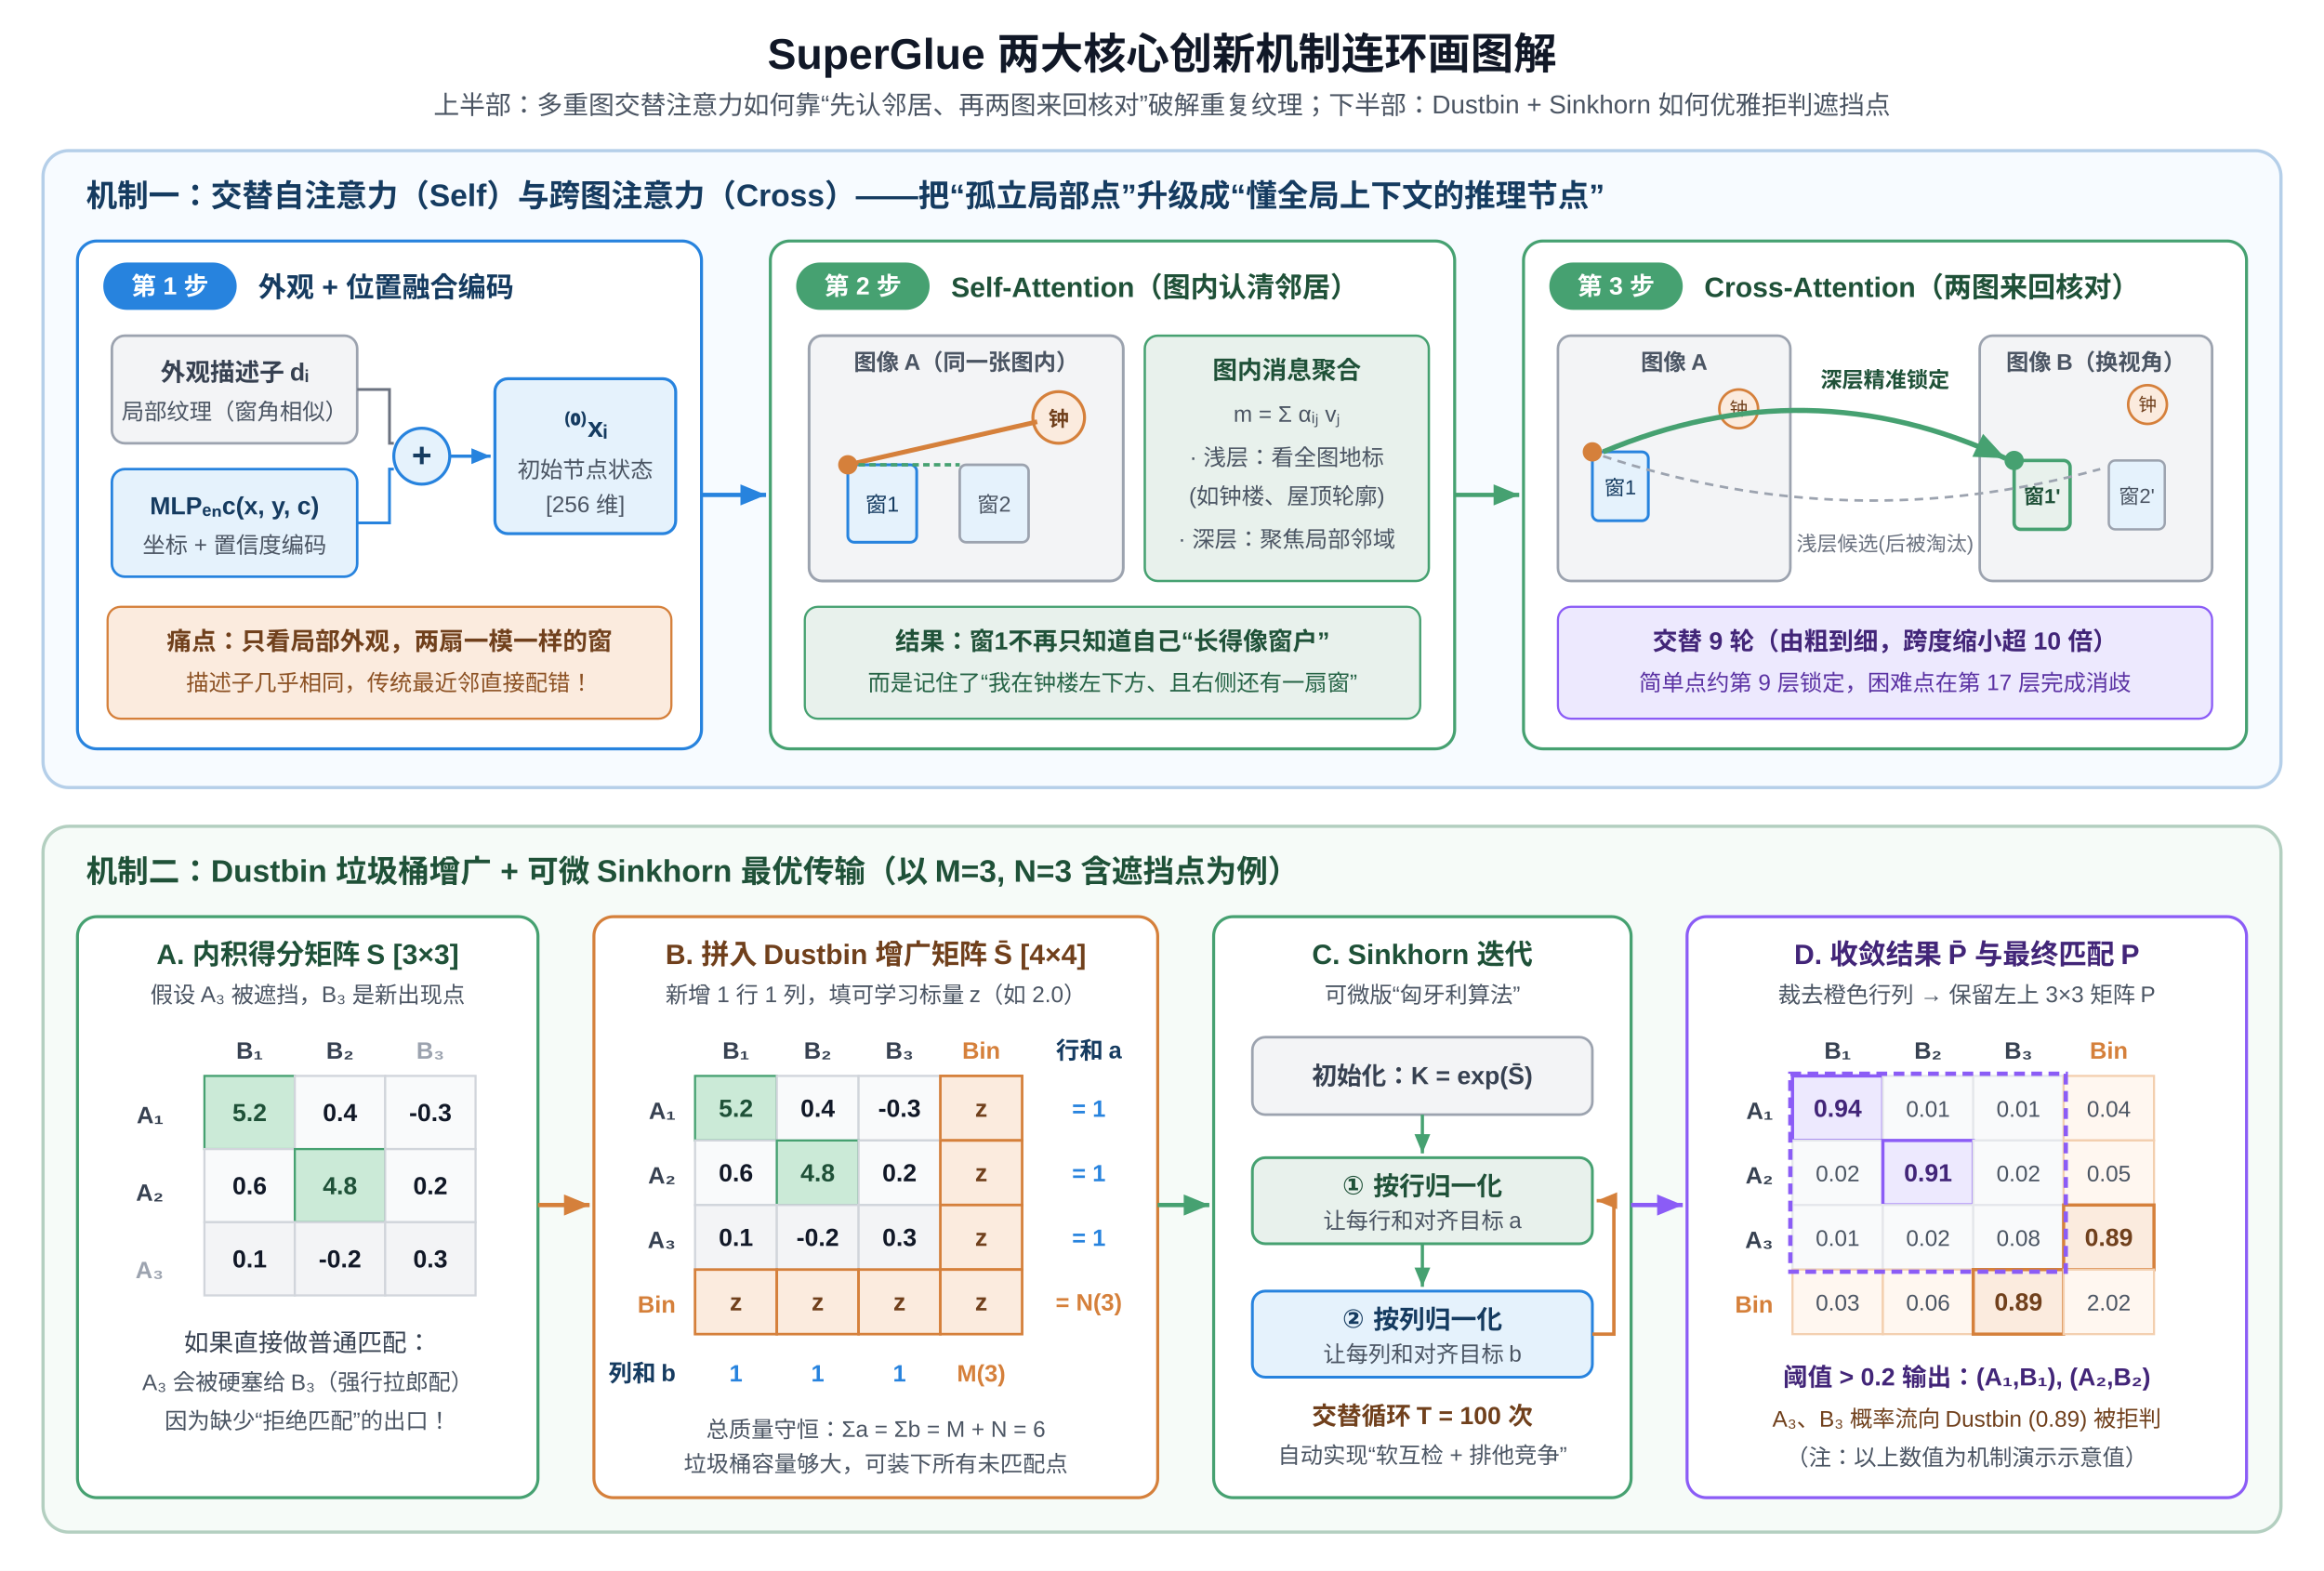
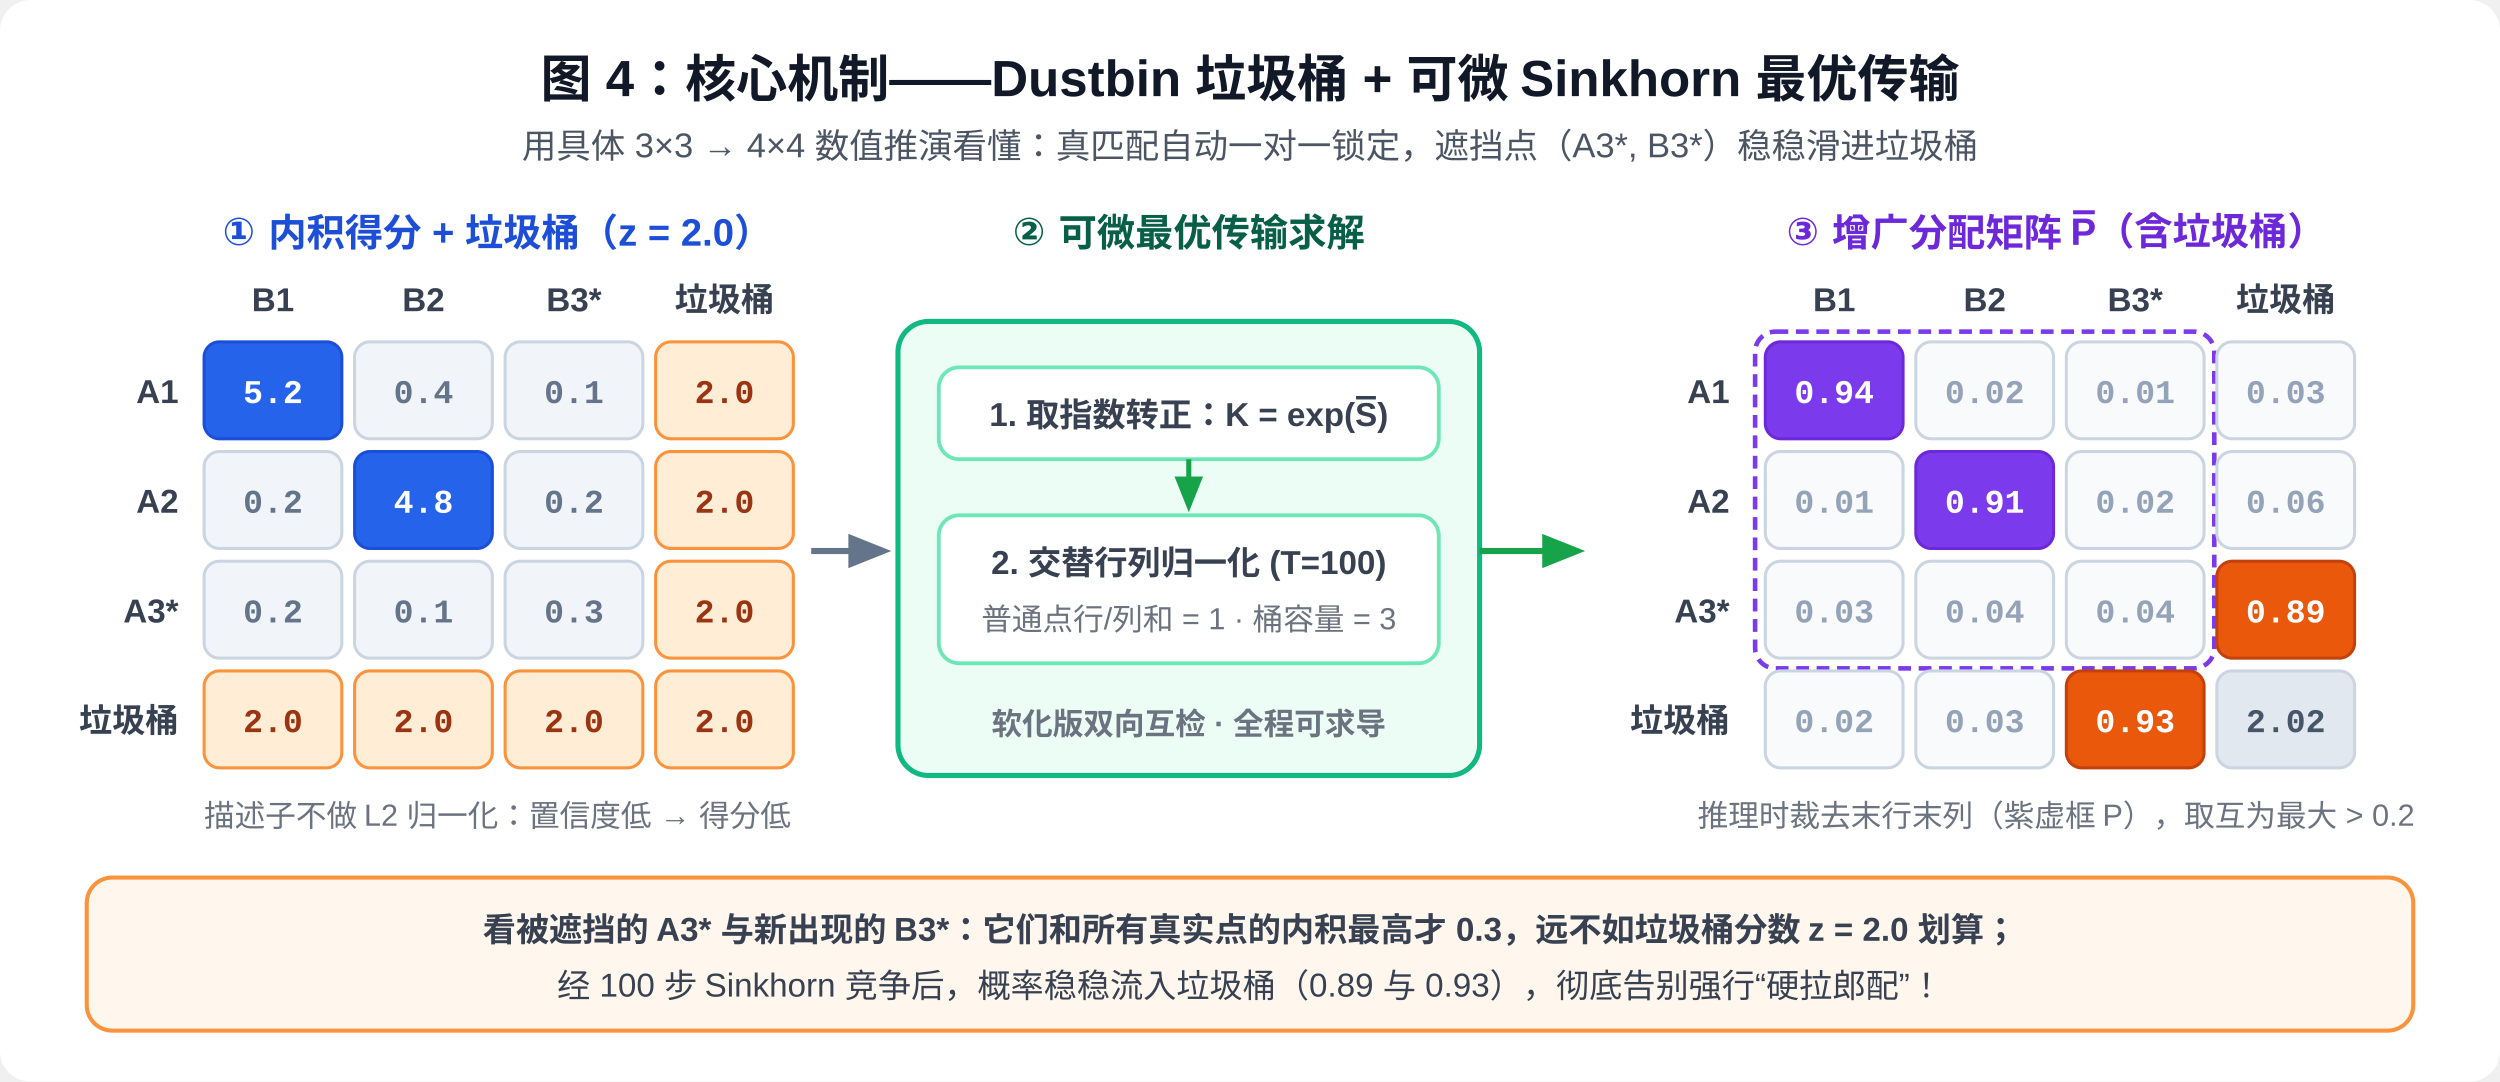
- <svg xmlns="http://www.w3.org/2000/svg" viewBox="0 0 1080 730" width="1080" height="730">
+ <svg xmlns="http://www.w3.org/2000/svg" viewBox="0 0 980 424" width="980" height="424">
  <defs>
-     <marker id="arr-dark" viewBox="0 0 10 10" refX="8.5" refY="5" markerWidth="7" markerHeight="7" orient="auto-start-reverse">
-       <path d="M 0 1.5 L 8.5 5 L 0 8.5 z" fill="#4B5563" />
+     <style>
+       text { font-family: "Microsoft YaHei", "PingFang SC", "Noto Sans SC", Arial, sans-serif; }
+       .title { font-size: 20px; font-weight: 700; fill: #111827; }
+       .sub { font-size: 13.5px; fill: #4B5563; }
+       .h { font-size: 15px; font-weight: 700; }
+       .b { font-size: 13px; fill: #374151; }
+       .s { font-size: 12px; fill: #6B7280; }
+       .mono { font-family: Consolas, "Courier New", monospace; font-weight: 700; }
+       .bar { text-decoration: overline; }
+     </style>
+     <marker id="arr-gray" viewBox="0 0 10 10" refX="8" refY="5" markerWidth="7" markerHeight="7" orient="auto-start-reverse">
+       <path d="M 0 1 L 10 5 L 0 9 z" fill="#64748B" />
    </marker>
-     <marker id="arr-blue" viewBox="0 0 10 10" refX="8.5" refY="5" markerWidth="7" markerHeight="7" orient="auto-start-reverse">
-       <path d="M 0 1.5 L 8.5 5 L 0 8.5 z" fill="#2783DE" />
+     <marker id="arr-blue" viewBox="0 0 10 10" refX="8" refY="5" markerWidth="7" markerHeight="7" orient="auto-start-reverse">
+       <path d="M 0 1 L 10 5 L 0 9 z" fill="#2563EB" />
    </marker>
-     <marker id="arr-green" viewBox="0 0 10 10" refX="8.5" refY="5" markerWidth="7" markerHeight="7" orient="auto-start-reverse">
-       <path d="M 0 1.5 L 8.5 5 L 0 8.5 z" fill="#46A171" />
+     <marker id="arr-green" viewBox="0 0 10 10" refX="8" refY="5" markerWidth="7" markerHeight="7" orient="auto-start-reverse">
+       <path d="M 0 1 L 10 5 L 0 9 z" fill="#16A34A" />
    </marker>
-     <marker id="arr-orange" viewBox="0 0 10 10" refX="8.5" refY="5" markerWidth="7" markerHeight="7" orient="auto-start-reverse">
-       <path d="M 0 1.5 L 8.5 5 L 0 8.5 z" fill="#D5803B" />
+     <marker id="arr-orange" viewBox="0 0 10 10" refX="8" refY="5" markerWidth="7" markerHeight="7" orient="auto-start-reverse">
+       <path d="M 0 1 L 10 5 L 0 9 z" fill="#EA580C" />
    </marker>
-     <marker id="arr-purple" viewBox="0 0 10 10" refX="8.5" refY="5" markerWidth="7" markerHeight="7" orient="auto-start-reverse">
-       <path d="M 0 1.5 L 8.5 5 L 0 8.5 z" fill="#8B5CF6" />
+     <marker id="arr-purple" viewBox="0 0 10 10" refX="8" refY="5" markerWidth="7" markerHeight="7" orient="auto-start-reverse">
+       <path d="M 0 1 L 10 5 L 0 9 z" fill="#7C3AED" />
    </marker>
  </defs>
-   <style>
-     text { font-family: "Microsoft YaHei", "PingFang SC", Arial, sans-serif; }
-     .main-title { font-size: 20px; font-weight: 700; fill: #111827; }
-     .main-sub { font-size: 12px; fill: #4B5563; }
-     .panel-title-blue { font-size: 14.5px; font-weight: 700; fill: #153B60; }
-     .panel-title-green { font-size: 14.5px; font-weight: 700; fill: #1F5138; }
-     .step-badge { font-size: 11.5px; font-weight: 700; fill: #FFFFFF; }
-     .card-title-blue { font-size: 13px; font-weight: 700; fill: #153B60; }
-     .card-title-green { font-size: 13px; font-weight: 700; fill: #1F5138; }
-     .card-title-orange { font-size: 13px; font-weight: 700; fill: #70401C; }
-     .card-title-purple { font-size: 13px; font-weight: 700; fill: #422578; }
-     .body-text { font-size: 11.5px; fill: #374151; }
-     .small-text { font-size: 10.5px; fill: #4B5563; }
-     .cell-val { font-size: 11.5px; font-weight: 700; fill: #111827; }
-     .cell-orange { font-size: 11.5px; font-weight: 700; fill: #70401C; }
-     .cell-green { font-size: 11.5px; font-weight: 700; fill: #1F5138; }
-     .cell-purple { font-size: 11.5px; font-weight: 700; fill: #422578; }
-     .axis-lbl { font-size: 11px; font-weight: 700; fill: #374151; }
-   </style>
-   <rect x="0" y="0" width="1080" height="730" fill="#FFFFFF" />
-   <text x="540" y="32" text-anchor="middle" class="main-title">SuperGlue 两大核心创新机制连环画图解</text>
-   <text x="540" y="53" text-anchor="middle" class="main-sub">上半部：多重图交替注意力如何靠“先认邻居、再两图来回核对”破解重复纹理；下半部：Dustbin + Sinkhorn 如何优雅拒判遮挡点</text>
-   <rect x="20" y="70" width="1040" height="296" rx="12" fill="#F7FBFF" stroke="#B5CFE9" stroke-width="1.5" />
-   <text x="40" y="96" class="panel-title-blue">机制一：交替自注意力（Self）与跨图注意力（Cross）——把“孤立局部点”升级成“懂全局上下文的推理节点”</text>
-   <rect x="36" y="112" width="290" height="236" rx="9" fill="#FFFFFF" stroke="#2783DE" stroke-width="1.4" />
-   <rect x="48" y="122" width="62" height="22" rx="11" fill="#2783DE" />
-   <text x="79" y="137" text-anchor="middle" class="step-badge">第 1 步</text>
-   <text x="120" y="138" class="card-title-blue">外观 + 位置融合编码</text>
-   <rect x="52" y="156" width="114" height="50" rx="6" fill="#F3F4F6" stroke="#9CA3AF" stroke-width="1.2" />
-   <text x="109" y="177" text-anchor="middle" class="body-text" style="font-weight:700;">外观描述子 dᵢ</text>
-   <text x="109" y="195" text-anchor="middle" class="small-text">局部纹理（窗角相似）</text>
-   <rect x="52" y="218" width="114" height="50" rx="6" fill="#E5F2FC" stroke="#2783DE" stroke-width="1.2" />
-   <text x="109" y="239" text-anchor="middle" class="body-text" style="font-weight:700;fill:#153B60;">MLPₑₙc(x, y, c)</text>
-   <text x="109" y="257" text-anchor="middle" class="small-text">坐标 + 置信度编码</text>
-   <circle cx="196" cy="212" r="13" fill="#E5F2FC" stroke="#2783DE" stroke-width="1.4" />
-   <text x="196" y="217" text-anchor="middle" class="card-title-blue" style="font-size:16px;">+</text>
-   <path d="M 166 181 L 181 181 L 181 206 L 183 206" fill="none" stroke="#6B7280" stroke-width="1.3" />
-   <path d="M 166 243 L 181 243 L 181 218 L 183 218" fill="none" stroke="#2783DE" stroke-width="1.3" />
-   <path d="M 209 212 L 228 212" fill="none" stroke="#2783DE" stroke-width="1.5" marker-end="url(#arr-blue)" />
-   <rect x="230" y="176" width="84" height="72" rx="6" fill="#E5F2FC" stroke="#2783DE" stroke-width="1.4" />
-   <text x="272" y="203" text-anchor="middle" class="card-title-blue">⁽⁰⁾xᵢ</text>
-   <text x="272" y="222" text-anchor="middle" class="small-text">初始节点状态</text>
-   <text x="272" y="238" text-anchor="middle" class="small-text">[256 维]</text>
-   <rect x="50" y="282" width="262" height="52" rx="6" fill="#FBEBDE" stroke="#D5803B" stroke-width="1" />
-   <text x="181" y="302" text-anchor="middle" class="body-text" style="fill:#70401C;font-weight:700;">痛点：只看局部外观，两扇一模一样的窗</text>
-   <text x="181" y="321" text-anchor="middle" class="small-text" style="fill:#8C5123;">描述子几乎相同，传统最近邻直接配错！</text>
-   <path d="M 326 230 L 356 230" fill="none" stroke="#2783DE" stroke-width="2" marker-end="url(#arr-blue)" />
-   <rect x="358" y="112" width="318" height="236" rx="9" fill="#FFFFFF" stroke="#46A171" stroke-width="1.4" />
-   <rect x="370" y="122" width="62" height="22" rx="11" fill="#46A171" />
-   <text x="401" y="137" text-anchor="middle" class="step-badge">第 2 步</text>
-   <text x="442" y="138" class="card-title-green">Self-Attention（图内认清邻居）</text>
-   <rect x="376" y="156" width="146" height="114" rx="6" fill="#F3F4F6" stroke="#9CA3AF" stroke-width="1.3" />
-   <text x="449" y="172" text-anchor="middle" class="small-text" style="font-weight:700;">图像 A（同一张图内）</text>
-   <circle cx="492" cy="194" r="12" fill="#FBEBDE" stroke="#D5803B" stroke-width="1.4" />
-   <text x="492" y="198" text-anchor="middle" style="font-size:9.5px;font-weight:700;fill:#70401C;">钟</text>
-   <rect x="394" y="216" width="32" height="36" rx="3" fill="#E5F2FC" stroke="#2783DE" stroke-width="1.3" />
-   <text x="410" y="238" text-anchor="middle" style="font-size:10px;fill:#153B60;">窗1</text>
-   <rect x="446" y="216" width="32" height="36" rx="3" fill="#E5F2FC" stroke="#9CA3AF" stroke-width="1.2" />
-   <text x="462" y="238" text-anchor="middle" style="font-size:10px;fill:#4B5563;">窗2</text>
-   <line x1="394" y1="216" x2="482" y2="196" stroke="#D5803B" stroke-width="2.2" />
-   <line x1="394" y1="216" x2="446" y2="216" stroke="#46A171" stroke-width="1.6" stroke-dasharray="3,2" />
-   <circle cx="394" cy="216" r="4.5" fill="#D5803B" />
-   <rect x="532" y="156" width="132" height="114" rx="6" fill="#E8F1EC" stroke="#46A171" stroke-width="1.1" />
-   <text x="598" y="176" text-anchor="middle" class="card-title-green" style="font-size:11.5px;">图内消息聚合</text>
-   <text x="598" y="196" text-anchor="middle" class="small-text">m = Σ αᵢⱼ vⱼ</text>
-   <text x="598" y="216" text-anchor="middle" class="small-text">· 浅层：看全图地标</text>
-   <text x="598" y="234" text-anchor="middle" class="small-text">  (如钟楼、屋顶轮廓)</text>
-   <text x="598" y="254" text-anchor="middle" class="small-text">· 深层：聚焦局部邻域</text>
-   <rect x="374" y="282" width="286" height="52" rx="6" fill="#E8F1EC" stroke="#46A171" stroke-width="1" />
-   <text x="517" y="302" text-anchor="middle" class="body-text" style="fill:#1F5138;font-weight:700;">结果：窗1不再只知道自己“长得像窗户”</text>
-   <text x="517" y="321" text-anchor="middle" class="small-text" style="fill:#256345;">而是记住了“我在钟楼左下方、且右侧还有一扇窗”</text>
-   <path d="M 676 230 L 706 230" fill="none" stroke="#46A171" stroke-width="2" marker-end="url(#arr-green)" />
-   <rect x="708" y="112" width="336" height="236" rx="9" fill="#FFFFFF" stroke="#46A171" stroke-width="1.4" />
-   <rect x="720" y="122" width="62" height="22" rx="11" fill="#46A171" />
-   <text x="751" y="137" text-anchor="middle" class="step-badge">第 3 步</text>
-   <text x="792" y="138" class="card-title-green">Cross-Attention（两图来回核对）</text>
-   <rect x="724" y="156" width="108" height="114" rx="6" fill="#F3F4F6" stroke="#9CA3AF" stroke-width="1.2" />
-   <text x="778" y="172" text-anchor="middle" class="small-text" style="font-weight:700;">图像 A</text>
-   <rect x="740" y="210" width="26" height="32" rx="3" fill="#E5F2FC" stroke="#2783DE" stroke-width="1.3" />
-   <text x="753" y="230" text-anchor="middle" style="font-size:9.5px;fill:#153B60;">窗1</text>
-   <circle cx="740" cy="210" r="4.5" fill="#D5803B" />
-   <circle cx="808" cy="190" r="9" fill="#FBEBDE" stroke="#D5803B" stroke-width="1.2" />
-   <text x="808" y="193" text-anchor="middle" style="font-size:8.5px;fill:#70401C;">钟</text>
-   <rect x="920" y="156" width="108" height="114" rx="6" fill="#F3F4F6" stroke="#9CA3AF" stroke-width="1.2" />
-   <text x="974" y="172" text-anchor="middle" class="small-text" style="font-weight:700;">图像 B（换视角）</text>
-   <rect x="936" y="214" width="26" height="32" rx="3" fill="#E8F1EC" stroke="#46A171" stroke-width="1.6" />
-   <text x="949" y="234" text-anchor="middle" style="font-size:9.5px;font-weight:700;fill:#1F5138;">窗1'</text>
-   <rect x="980" y="214" width="26" height="32" rx="3" fill="#E5F2FC" stroke="#9CA3AF" stroke-width="1.1" />
-   <text x="993" y="234" text-anchor="middle" style="font-size:9.5px;fill:#4B5563;">窗2'</text>
-   <circle cx="998" cy="188" r="9" fill="#FBEBDE" stroke="#D5803B" stroke-width="1.2" />
-   <text x="998" y="191" text-anchor="middle" style="font-size:8.5px;fill:#70401C;">钟</text>
-   <circle cx="936" cy="214" r="4.5" fill="#46A171" />
-   <path d="M 745 210 Q 840 170 932 213" fill="none" stroke="#46A171" stroke-width="2.4" marker-end="url(#arr-green)" />
-   <path d="M 745 212 Q 860 250 976 218" fill="none" stroke="#9CA3AF" stroke-width="1.2" stroke-dasharray="4,3" />
-   <text x="876" y="180" text-anchor="middle" style="font-size:10px;font-weight:700;fill:#1F5138;">深层精准锁定</text>
-   <text x="876" y="256" text-anchor="middle" style="font-size:9.5px;fill:#6B7280;">浅层候选(后被淘汰)</text>
-   <rect x="724" y="282" width="304" height="52" rx="6" fill="#EDE9FE" stroke="#8B5CF6" stroke-width="1" />
-   <text x="876" y="302" text-anchor="middle" class="body-text" style="fill:#422578;font-weight:700;">交替 9 轮（由粗到细，跨度缩小超 10 倍）</text>
-   <text x="876" y="321" text-anchor="middle" class="small-text" style="fill:#5B32A3;">简单点约第 9 层锁定，困难点在第 17 层完成消歧</text>
-   <rect x="20" y="384" width="1040" height="328" rx="12" fill="#F6FBF8" stroke="#B3CFC0" stroke-width="1.5" />
-   <text x="40" y="410" class="panel-title-green">机制二：Dustbin 垃圾桶增广 + 可微 Sinkhorn 最优传输（以 M=3, N=3 含遮挡点为例）</text>
-   <rect x="36" y="426" width="214" height="270" rx="9" fill="#FFFFFF" stroke="#46A171" stroke-width="1.4" />
-   <text x="143" y="448" text-anchor="middle" class="card-title-green">A. 内积得分矩阵 S [3×3]</text>
-   <text x="143" y="466" text-anchor="middle" class="small-text">假设 A₃ 被遮挡，B₃ 是新出现点</text>
-   <text x="116" y="492" text-anchor="middle" class="axis-lbl">B₁</text>
-   <text x="158" y="492" text-anchor="middle" class="axis-lbl">B₂</text>
-   <text x="200" y="492" text-anchor="middle" class="axis-lbl" style="fill:#9CA3AF;">B₃</text>
-   <text x="76" y="522" text-anchor="end" class="axis-lbl">A₁</text>
-   <text x="76" y="558" text-anchor="end" class="axis-lbl">A₂</text>
-   <text x="76" y="594" text-anchor="end" class="axis-lbl" style="fill:#9CA3AF;">A₃</text>
-   <rect x="95" y="500" width="42" height="34" fill="#CBEAD7" stroke="#46A171" stroke-width="1" />
-   <text x="116" y="521" text-anchor="middle" class="cell-green">5.2</text>
-   <rect x="137" y="500" width="42" height="34" fill="#F9FAFB" stroke="#D1D5DB" stroke-width="1" />
-   <text x="158" y="521" text-anchor="middle" class="cell-val">0.4</text>
-   <rect x="179" y="500" width="42" height="34" fill="#F9FAFB" stroke="#D1D5DB" stroke-width="1" />
-   <text x="200" y="521" text-anchor="middle" class="cell-val">-0.3</text>
-   <rect x="95" y="534" width="42" height="34" fill="#F9FAFB" stroke="#D1D5DB" stroke-width="1" />
-   <text x="116" y="555" text-anchor="middle" class="cell-val">0.6</text>
-   <rect x="137" y="534" width="42" height="34" fill="#CBEAD7" stroke="#46A171" stroke-width="1" />
-   <text x="158" y="555" text-anchor="middle" class="cell-green">4.8</text>
-   <rect x="179" y="534" width="42" height="34" fill="#F9FAFB" stroke="#D1D5DB" stroke-width="1" />
-   <text x="200" y="555" text-anchor="middle" class="cell-val">0.2</text>
-   <rect x="95" y="568" width="42" height="34" fill="#F3F4F6" stroke="#D1D5DB" stroke-width="1" />
-   <text x="116" y="589" text-anchor="middle" class="cell-val">0.1</text>
-   <rect x="137" y="568" width="42" height="34" fill="#F3F4F6" stroke="#D1D5DB" stroke-width="1" />
-   <text x="158" y="589" text-anchor="middle" class="cell-val">-0.2</text>
-   <rect x="179" y="568" width="42" height="34" fill="#F3F4F6" stroke="#D1D5DB" stroke-width="1" />
-   <text x="200" y="589" text-anchor="middle" class="cell-val">0.3</text>
-   <text x="143" y="628" text-anchor="middle" class="body-text">如果直接做普通匹配：</text>
-   <text x="143" y="646" text-anchor="middle" class="small-text">A₃ 会被硬塞给 B₃（强行拉郎配）</text>
-   <text x="143" y="664" text-anchor="middle" class="small-text">因为缺少“拒绝匹配”的出口！</text>
-   <path d="M 250 560 L 274 560" fill="none" stroke="#D5803B" stroke-width="2" marker-end="url(#arr-orange)" />
-   <rect x="276" y="426" width="262" height="270" rx="9" fill="#FFFFFF" stroke="#D5803B" stroke-width="1.4" />
-   <text x="407" y="448" text-anchor="middle" class="card-title-orange">B. 拼入 Dustbin 增广矩阵 S̄ [4×4]</text>
-   <text x="407" y="466" text-anchor="middle" class="small-text">新增 1 行 1 列，填可学习标量 z（如 2.0）</text>
-   <text x="342" y="492" text-anchor="middle" class="axis-lbl">B₁</text>
-   <text x="380" y="492" text-anchor="middle" class="axis-lbl">B₂</text>
-   <text x="418" y="492" text-anchor="middle" class="axis-lbl">B₃</text>
-   <text x="456" y="492" text-anchor="middle" class="axis-lbl" style="fill:#D5803B;">Bin</text>
-   <text x="506" y="492" text-anchor="middle" class="axis-lbl" style="fill:#153B60;">行和 a</text>
-   <text x="314" y="520" text-anchor="end" class="axis-lbl">A₁</text>
-   <text x="314" y="550" text-anchor="end" class="axis-lbl">A₂</text>
-   <text x="314" y="580" text-anchor="end" class="axis-lbl">A₃</text>
-   <text x="314" y="610" text-anchor="end" class="axis-lbl" style="fill:#D5803B;">Bin</text>
-   <rect x="323" y="500" width="38" height="30" fill="#CBEAD7" stroke="#46A171" stroke-width="1" />
-   <text x="342" y="519" text-anchor="middle" class="cell-green">5.2</text>
-   <rect x="361" y="500" width="38" height="30" fill="#F9FAFB" stroke="#D1D5DB" stroke-width="1" />
-   <text x="380" y="519" text-anchor="middle" class="cell-val">0.4</text>
-   <rect x="399" y="500" width="38" height="30" fill="#F9FAFB" stroke="#D1D5DB" stroke-width="1" />
-   <text x="418" y="519" text-anchor="middle" class="cell-val">-0.3</text>
-   <rect x="437" y="500" width="38" height="30" fill="#FBEBDE" stroke="#D5803B" stroke-width="1.2" />
-   <text x="456" y="519" text-anchor="middle" class="cell-orange">z</text>
-   <text x="506" y="519" text-anchor="middle" class="axis-lbl" style="fill:#2783DE;">= 1</text>
-   <rect x="323" y="530" width="38" height="30" fill="#F9FAFB" stroke="#D1D5DB" stroke-width="1" />
-   <text x="342" y="549" text-anchor="middle" class="cell-val">0.6</text>
-   <rect x="361" y="530" width="38" height="30" fill="#CBEAD7" stroke="#46A171" stroke-width="1" />
-   <text x="380" y="549" text-anchor="middle" class="cell-green">4.8</text>
-   <rect x="399" y="530" width="38" height="30" fill="#F9FAFB" stroke="#D1D5DB" stroke-width="1" />
-   <text x="418" y="549" text-anchor="middle" class="cell-val">0.2</text>
-   <rect x="437" y="530" width="38" height="30" fill="#FBEBDE" stroke="#D5803B" stroke-width="1.2" />
-   <text x="456" y="549" text-anchor="middle" class="cell-orange">z</text>
-   <text x="506" y="549" text-anchor="middle" class="axis-lbl" style="fill:#2783DE;">= 1</text>
-   <rect x="323" y="560" width="38" height="30" fill="#F3F4F6" stroke="#D1D5DB" stroke-width="1" />
-   <text x="342" y="579" text-anchor="middle" class="cell-val">0.1</text>
-   <rect x="361" y="560" width="38" height="30" fill="#F3F4F6" stroke="#D1D5DB" stroke-width="1" />
-   <text x="380" y="579" text-anchor="middle" class="cell-val">-0.2</text>
-   <rect x="399" y="560" width="38" height="30" fill="#F3F4F6" stroke="#D1D5DB" stroke-width="1" />
-   <text x="418" y="579" text-anchor="middle" class="cell-val">0.3</text>
-   <rect x="437" y="560" width="38" height="30" fill="#FBEBDE" stroke="#D5803B" stroke-width="1.2" />
-   <text x="456" y="579" text-anchor="middle" class="cell-orange">z</text>
-   <text x="506" y="579" text-anchor="middle" class="axis-lbl" style="fill:#2783DE;">= 1</text>
-   <rect x="323" y="590" width="38" height="30" fill="#FBEBDE" stroke="#D5803B" stroke-width="1.2" />
-   <text x="342" y="609" text-anchor="middle" class="cell-orange">z</text>
-   <rect x="361" y="590" width="38" height="30" fill="#FBEBDE" stroke="#D5803B" stroke-width="1.2" />
-   <text x="380" y="609" text-anchor="middle" class="cell-orange">z</text>
-   <rect x="399" y="590" width="38" height="30" fill="#FBEBDE" stroke="#D5803B" stroke-width="1.2" />
-   <text x="418" y="609" text-anchor="middle" class="cell-orange">z</text>
-   <rect x="437" y="590" width="38" height="30" fill="#FBEBDE" stroke="#D5803B" stroke-width="1.2" />
-   <text x="456" y="609" text-anchor="middle" class="cell-orange">z</text>
-   <text x="506" y="609" text-anchor="middle" class="axis-lbl" style="fill:#D5803B;">= N(3)</text>
-   <text x="314" y="642" text-anchor="end" class="axis-lbl" style="fill:#153B60;">列和 b</text>
-   <text x="342" y="642" text-anchor="middle" class="axis-lbl" style="fill:#2783DE;">1</text>
-   <text x="380" y="642" text-anchor="middle" class="axis-lbl" style="fill:#2783DE;">1</text>
-   <text x="418" y="642" text-anchor="middle" class="axis-lbl" style="fill:#2783DE;">1</text>
-   <text x="456" y="642" text-anchor="middle" class="axis-lbl" style="fill:#D5803B;">M(3)</text>
-   <text x="407" y="668" text-anchor="middle" class="small-text">总质量守恒：Σa = Σb = M + N = 6</text>
-   <text x="407" y="684" text-anchor="middle" class="small-text">垃圾桶容量够大，可装下所有未匹配点</text>
-   <path d="M 538 560 L 562 560" fill="none" stroke="#46A171" stroke-width="2" marker-end="url(#arr-green)" />
-   <rect x="564" y="426" width="194" height="270" rx="9" fill="#FFFFFF" stroke="#46A171" stroke-width="1.4" />
-   <text x="661" y="448" text-anchor="middle" class="card-title-green">C. Sinkhorn 迭代</text>
-   <text x="661" y="466" text-anchor="middle" class="small-text">可微版“匈牙利算法”</text>
-   <rect x="582" y="482" width="158" height="36" rx="6" fill="#F3F4F6" stroke="#9CA3AF" stroke-width="1.2" />
-   <text x="661" y="504" text-anchor="middle" class="body-text" style="font-weight:700;">初始化：K = exp(S̄)</text>
-   <path d="M 661 518 L 661 536" fill="none" stroke="#46A171" stroke-width="1.5" marker-end="url(#arr-green)" />
-   <rect x="582" y="538" width="158" height="40" rx="6" fill="#E8F1EC" stroke="#46A171" stroke-width="1.3" />
-   <text x="661" y="555" text-anchor="middle" class="card-title-green" style="font-size:12px;">① 按行归一化</text>
-   <text x="661" y="571" text-anchor="middle" class="small-text">让每行和对齐目标 a</text>
-   <path d="M 661 578 L 661 598" fill="none" stroke="#46A171" stroke-width="1.5" marker-end="url(#arr-green)" />
-   <rect x="582" y="600" width="158" height="40" rx="6" fill="#E5F2FC" stroke="#2783DE" stroke-width="1.3" />
-   <text x="661" y="617" text-anchor="middle" class="card-title-blue" style="font-size:12px;">② 按列归一化</text>
-   <text x="661" y="633" text-anchor="middle" class="small-text">让每列和对齐目标 b</text>
-   <path d="M 740 620 L 750 620 L 750 558 L 742 558" fill="none" stroke="#D5803B" stroke-width="1.6" marker-end="url(#arr-orange)" />
-   <text x="661" y="662" text-anchor="middle" class="body-text" style="fill:#70401C;font-weight:700;">交替循环 T = 100 次</text>
-   <text x="661" y="680" text-anchor="middle" class="small-text">自动实现“软互检 + 排他竞争”</text>
-   <path d="M 758 560 L 782 560" fill="none" stroke="#8B5CF6" stroke-width="2" marker-end="url(#arr-purple)" />
-   <rect x="784" y="426" width="260" height="270" rx="9" fill="#FFFFFF" stroke="#8B5CF6" stroke-width="1.4" />
-   <text x="914" y="448" text-anchor="middle" class="card-title-purple">D. 收敛结果 P̄ 与最终匹配 P</text>
-   <text x="914" y="466" text-anchor="middle" class="small-text">裁去橙色行列 → 保留左上 3×3 矩阵 P</text>
-   <text x="854" y="492" text-anchor="middle" class="axis-lbl">B₁</text>
-   <text x="896" y="492" text-anchor="middle" class="axis-lbl">B₂</text>
-   <text x="938" y="492" text-anchor="middle" class="axis-lbl">B₃</text>
-   <text x="980" y="492" text-anchor="middle" class="axis-lbl" style="fill:#D5803B;">Bin</text>
-   <text x="824" y="520" text-anchor="end" class="axis-lbl">A₁</text>
-   <text x="824" y="550" text-anchor="end" class="axis-lbl">A₂</text>
-   <text x="824" y="580" text-anchor="end" class="axis-lbl">A₃</text>
-   <text x="824" y="610" text-anchor="end" class="axis-lbl" style="fill:#D5803B;">Bin</text>
-   <rect x="833" y="500" width="42" height="30" fill="#EDE9FE" stroke="#8B5CF6" stroke-width="1.5" />
-   <text x="854" y="519" text-anchor="middle" class="cell-purple">0.94</text>
-   <rect x="875" y="500" width="42" height="30" fill="#F9FAFB" stroke="#E5E7EB" stroke-width="1" />
-   <text x="896" y="519" text-anchor="middle" class="small-text">0.01</text>
-   <rect x="917" y="500" width="42" height="30" fill="#F9FAFB" stroke="#E5E7EB" stroke-width="1" />
-   <text x="938" y="519" text-anchor="middle" class="small-text">0.01</text>
-   <rect x="959" y="500" width="42" height="30" fill="#FFF7F0" stroke="#F3CFAF" stroke-width="1" />
-   <text x="980" y="519" text-anchor="middle" class="small-text">0.04</text>
-   <rect x="833" y="530" width="42" height="30" fill="#F9FAFB" stroke="#E5E7EB" stroke-width="1" />
-   <text x="854" y="549" text-anchor="middle" class="small-text">0.02</text>
-   <rect x="875" y="530" width="42" height="30" fill="#EDE9FE" stroke="#8B5CF6" stroke-width="1.5" />
-   <text x="896" y="549" text-anchor="middle" class="cell-purple">0.91</text>
-   <rect x="917" y="530" width="42" height="30" fill="#F9FAFB" stroke="#E5E7EB" stroke-width="1" />
-   <text x="938" y="549" text-anchor="middle" class="small-text">0.02</text>
-   <rect x="959" y="530" width="42" height="30" fill="#FFF7F0" stroke="#F3CFAF" stroke-width="1" />
-   <text x="980" y="549" text-anchor="middle" class="small-text">0.05</text>
-   <rect x="833" y="560" width="42" height="30" fill="#F9FAFB" stroke="#E5E7EB" stroke-width="1" />
-   <text x="854" y="579" text-anchor="middle" class="small-text">0.01</text>
-   <rect x="875" y="560" width="42" height="30" fill="#F9FAFB" stroke="#E5E7EB" stroke-width="1" />
-   <text x="896" y="579" text-anchor="middle" class="small-text">0.02</text>
-   <rect x="917" y="560" width="42" height="30" fill="#F9FAFB" stroke="#E5E7EB" stroke-width="1" />
-   <text x="938" y="579" text-anchor="middle" class="small-text">0.08</text>
-   <rect x="959" y="560" width="42" height="30" fill="#FBEBDE" stroke="#D5803B" stroke-width="1.5" />
-   <text x="980" y="579" text-anchor="middle" class="cell-orange">0.89</text>
-   <rect x="833" y="590" width="42" height="30" fill="#FFF7F0" stroke="#F3CFAF" stroke-width="1" />
-   <text x="854" y="609" text-anchor="middle" class="small-text">0.03</text>
-   <rect x="875" y="590" width="42" height="30" fill="#FFF7F0" stroke="#F3CFAF" stroke-width="1" />
-   <text x="896" y="609" text-anchor="middle" class="small-text">0.06</text>
-   <rect x="917" y="590" width="42" height="30" fill="#FBEBDE" stroke="#D5803B" stroke-width="1.5" />
-   <text x="938" y="609" text-anchor="middle" class="cell-orange">0.89</text>
-   <rect x="959" y="590" width="42" height="30" fill="#FFF7F0" stroke="#F3CFAF" stroke-width="1" />
-   <text x="980" y="609" text-anchor="middle" class="small-text">2.02</text>
-   <rect x="832" y="499" width="128" height="92" fill="none" stroke="#8B5CF6" stroke-width="2" stroke-dasharray="5,3" />
-   <text x="914" y="644" text-anchor="middle" class="body-text" style="fill:#422578;font-weight:700;">阈值 &gt; 0.2 输出：(A₁,B₁), (A₂,B₂)</text>
-   <text x="914" y="663" text-anchor="middle" class="small-text" style="fill:#70401C;">A₃、B₃ 概率流向 Dustbin (0.89) 被拒判</text>
-   <text x="914" y="681" text-anchor="middle" class="small-text">（注：以上数值为机制演示示意值）</text>
+   <rect width="980" height="424" fill="#FFFFFF" rx="12" />
+   <text x="490" y="38" text-anchor="middle" class="title">图 4：核心机制——Dustbin 垃圾桶 + 可微 Sinkhorn 最优传输</text>
+   <text x="490" y="62" text-anchor="middle" class="sub">用具体 3×3 → 4×4 数值推演看懂：真匹配自动一对一锁定，遮挡点（A3*, B3*）稳稳滑进垃圾桶</text>
+   <text x="195" y="96" text-anchor="middle" class="h" fill="#1D4ED8">① 内积得分 + 垃圾桶（z = 2.0）</text>
+   <text x="466" y="96" text-anchor="middle" class="h" fill="#065F46">② 可微最优传输求解</text>
+   <text x="806" y="96" text-anchor="middle" class="h" fill="#6D28D9">③ 增广分配矩阵 <tspan class="bar">P</tspan>（含垃圾桶）</text>
+   <text x="107.0" y="122" text-anchor="middle" class="b" fill="#334155" font-weight="700">B1</text>
+   <text x="166.0" y="122" text-anchor="middle" class="b" fill="#334155" font-weight="700">B2</text>
+   <text x="225.0" y="122" text-anchor="middle" class="b" fill="#DC2626" font-weight="700">B3*</text>
+   <text x="284.0" y="122" text-anchor="middle" class="b" fill="#C2410C" font-weight="700">垃圾桶</text>
+   <text x="70" y="158" text-anchor="end" class="b" fill="#334155" font-weight="700">A1</text>
+   <rect x="80" y="134" width="54" height="38" rx="6" fill="#2563EB" stroke="#1D4ED8" stroke-width="1.2" />
+   <text x="107.0" y="158" text-anchor="middle" class="mono" font-size="13" fill="#FFFFFF">5.2</text>
+   <rect x="139" y="134" width="54" height="38" rx="6" fill="#F1F5F9" stroke="#CBD5E1" stroke-width="1.2" />
+   <text x="166.0" y="158" text-anchor="middle" class="mono" font-size="13" fill="#64748B">0.4</text>
+   <rect x="198" y="134" width="54" height="38" rx="6" fill="#F1F5F9" stroke="#CBD5E1" stroke-width="1.2" />
+   <text x="225.0" y="158" text-anchor="middle" class="mono" font-size="13" fill="#64748B">0.1</text>
+   <rect x="257" y="134" width="54" height="38" rx="6" fill="#FFEDD5" stroke="#FB923C" stroke-width="1.2" />
+   <text x="284.0" y="158" text-anchor="middle" class="mono" font-size="13" fill="#9A3412">2.0</text>
+   <text x="70" y="201" text-anchor="end" class="b" fill="#334155" font-weight="700">A2</text>
+   <rect x="80" y="177" width="54" height="38" rx="6" fill="#F1F5F9" stroke="#CBD5E1" stroke-width="1.2" />
+   <text x="107.0" y="201" text-anchor="middle" class="mono" font-size="13" fill="#64748B">0.2</text>
+   <rect x="139" y="177" width="54" height="38" rx="6" fill="#2563EB" stroke="#1D4ED8" stroke-width="1.2" />
+   <text x="166.0" y="201" text-anchor="middle" class="mono" font-size="13" fill="#FFFFFF">4.8</text>
+   <rect x="198" y="177" width="54" height="38" rx="6" fill="#F1F5F9" stroke="#CBD5E1" stroke-width="1.2" />
+   <text x="225.0" y="201" text-anchor="middle" class="mono" font-size="13" fill="#64748B">0.2</text>
+   <rect x="257" y="177" width="54" height="38" rx="6" fill="#FFEDD5" stroke="#FB923C" stroke-width="1.2" />
+   <text x="284.0" y="201" text-anchor="middle" class="mono" font-size="13" fill="#9A3412">2.0</text>
+   <text x="70" y="244" text-anchor="end" class="b" fill="#DC2626" font-weight="700">A3*</text>
+   <rect x="80" y="220" width="54" height="38" rx="6" fill="#F1F5F9" stroke="#CBD5E1" stroke-width="1.2" />
+   <text x="107.0" y="244" text-anchor="middle" class="mono" font-size="13" fill="#64748B">0.2</text>
+   <rect x="139" y="220" width="54" height="38" rx="6" fill="#F1F5F9" stroke="#CBD5E1" stroke-width="1.2" />
+   <text x="166.0" y="244" text-anchor="middle" class="mono" font-size="13" fill="#64748B">0.1</text>
+   <rect x="198" y="220" width="54" height="38" rx="6" fill="#F1F5F9" stroke="#CBD5E1" stroke-width="1.2" />
+   <text x="225.0" y="244" text-anchor="middle" class="mono" font-size="13" fill="#64748B">0.3</text>
+   <rect x="257" y="220" width="54" height="38" rx="6" fill="#FFEDD5" stroke="#FB923C" stroke-width="1.2" />
+   <text x="284.0" y="244" text-anchor="middle" class="mono" font-size="13" fill="#9A3412">2.0</text>
+   <text x="70" y="287" text-anchor="end" class="b" fill="#C2410C" font-weight="700">垃圾桶</text>
+   <rect x="80" y="263" width="54" height="38" rx="6" fill="#FFEDD5" stroke="#FB923C" stroke-width="1.2" />
+   <text x="107.0" y="287" text-anchor="middle" class="mono" font-size="13" fill="#9A3412">2.0</text>
+   <rect x="139" y="263" width="54" height="38" rx="6" fill="#FFEDD5" stroke="#FB923C" stroke-width="1.2" />
+   <text x="166.0" y="287" text-anchor="middle" class="mono" font-size="13" fill="#9A3412">2.0</text>
+   <rect x="198" y="263" width="54" height="38" rx="6" fill="#FFEDD5" stroke="#FB923C" stroke-width="1.2" />
+   <text x="225.0" y="287" text-anchor="middle" class="mono" font-size="13" fill="#9A3412">2.0</text>
+   <rect x="257" y="263" width="54" height="38" rx="6" fill="#FFEDD5" stroke="#FB923C" stroke-width="1.2" />
+   <text x="284.0" y="287" text-anchor="middle" class="mono" font-size="13" fill="#9A3412">2.0</text>
+   <text x="195" y="324" text-anchor="middle" class="s">描述子不做 L2 归一化：置信度低 → 得分低</text>
+   <line x1="318" y1="216" x2="346" y2="216" stroke="#64748B" stroke-width="2.4" marker-end="url(#arr-gray)" />
+   <rect x="352" y="126" width="228" height="178" rx="12" fill="#ECFDF5" stroke="#10B981" stroke-width="2" />
+   <rect x="368" y="144" width="196" height="36" rx="8" fill="#FFFFFF" stroke="#6EE7B7" stroke-width="1.5" />
+   <text x="466" y="167" text-anchor="middle" class="b" fill="#065F46" font-weight="700">1. 取指数转正：K = exp(<tspan class="bar">S</tspan>)</text>
+   <line x1="466" y1="180" x2="466" y2="198" stroke="#16A34A" stroke-width="2" marker-end="url(#arr-green)" />
+   <rect x="368" y="202" width="196" height="58" rx="8" fill="#FFFFFF" stroke="#6EE7B7" stroke-width="1.5" />
+   <text x="466" y="225" text-anchor="middle" class="b" fill="#065F46" font-weight="700">2. 交替行列归一化 (T=100)</text>
+   <text x="466" y="247" text-anchor="middle" class="s" fill="#047857">普通点行/列和 = 1 · 桶容量 = 3</text>
+   <text x="466" y="288" text-anchor="middle" class="s" fill="#065F46" font-weight="700">软化版双向互检 · 全程可求导</text>
+   <line x1="580" y1="216" x2="618" y2="216" stroke="#16A34A" stroke-width="2.4" marker-end="url(#arr-green)" />
+   <rect x="688" y="130" width="180" height="132" rx="8" fill="none" stroke="#7C3AED" stroke-width="1.8" stroke-dasharray="5,3" />
+   <text x="719.0" y="122" text-anchor="middle" class="b" fill="#334155" font-weight="700">B1</text>
+   <text x="778.0" y="122" text-anchor="middle" class="b" fill="#334155" font-weight="700">B2</text>
+   <text x="837.0" y="122" text-anchor="middle" class="b" fill="#DC2626" font-weight="700">B3*</text>
+   <text x="896.0" y="122" text-anchor="middle" class="b" fill="#C2410C" font-weight="700">垃圾桶</text>
+   <text x="678" y="158" text-anchor="end" class="b" fill="#334155" font-weight="700">A1</text>
+   <rect x="692" y="134" width="54" height="38" rx="6" fill="#7C3AED" stroke="#6D28D9" stroke-width="1.2" />
+   <text x="719.0" y="158" text-anchor="middle" class="mono" font-size="13" fill="#FFFFFF">0.94</text>
+   <rect x="751" y="134" width="54" height="38" rx="6" fill="#F8FAFC" stroke="#CBD5E1" stroke-width="1.2" />
+   <text x="778.0" y="158" text-anchor="middle" class="mono" font-size="13" fill="#94A3B8">0.02</text>
+   <rect x="810" y="134" width="54" height="38" rx="6" fill="#F8FAFC" stroke="#CBD5E1" stroke-width="1.2" />
+   <text x="837.0" y="158" text-anchor="middle" class="mono" font-size="13" fill="#94A3B8">0.01</text>
+   <rect x="869" y="134" width="54" height="38" rx="6" fill="#F8FAFC" stroke="#CBD5E1" stroke-width="1.2" />
+   <text x="896.0" y="158" text-anchor="middle" class="mono" font-size="13" fill="#94A3B8">0.03</text>
+   <text x="678" y="201" text-anchor="end" class="b" fill="#334155" font-weight="700">A2</text>
+   <rect x="692" y="177" width="54" height="38" rx="6" fill="#F8FAFC" stroke="#CBD5E1" stroke-width="1.2" />
+   <text x="719.0" y="201" text-anchor="middle" class="mono" font-size="13" fill="#94A3B8">0.01</text>
+   <rect x="751" y="177" width="54" height="38" rx="6" fill="#7C3AED" stroke="#6D28D9" stroke-width="1.2" />
+   <text x="778.0" y="201" text-anchor="middle" class="mono" font-size="13" fill="#FFFFFF">0.91</text>
+   <rect x="810" y="177" width="54" height="38" rx="6" fill="#F8FAFC" stroke="#CBD5E1" stroke-width="1.2" />
+   <text x="837.0" y="201" text-anchor="middle" class="mono" font-size="13" fill="#94A3B8">0.02</text>
+   <rect x="869" y="177" width="54" height="38" rx="6" fill="#F8FAFC" stroke="#CBD5E1" stroke-width="1.2" />
+   <text x="896.0" y="201" text-anchor="middle" class="mono" font-size="13" fill="#94A3B8">0.06</text>
+   <text x="678" y="244" text-anchor="end" class="b" fill="#DC2626" font-weight="700">A3*</text>
+   <rect x="692" y="220" width="54" height="38" rx="6" fill="#F8FAFC" stroke="#CBD5E1" stroke-width="1.2" />
+   <text x="719.0" y="244" text-anchor="middle" class="mono" font-size="13" fill="#94A3B8">0.03</text>
+   <rect x="751" y="220" width="54" height="38" rx="6" fill="#F8FAFC" stroke="#CBD5E1" stroke-width="1.2" />
+   <text x="778.0" y="244" text-anchor="middle" class="mono" font-size="13" fill="#94A3B8">0.04</text>
+   <rect x="810" y="220" width="54" height="38" rx="6" fill="#F8FAFC" stroke="#CBD5E1" stroke-width="1.2" />
+   <text x="837.0" y="244" text-anchor="middle" class="mono" font-size="13" fill="#94A3B8">0.04</text>
+   <rect x="869" y="220" width="54" height="38" rx="6" fill="#EA580C" stroke="#C2410C" stroke-width="1.2" />
+   <text x="896.0" y="244" text-anchor="middle" class="mono" font-size="13" fill="#FFFFFF">0.89</text>
+   <text x="678" y="287" text-anchor="end" class="b" fill="#C2410C" font-weight="700">垃圾桶</text>
+   <rect x="692" y="263" width="54" height="38" rx="6" fill="#F8FAFC" stroke="#CBD5E1" stroke-width="1.2" />
+   <text x="719.0" y="287" text-anchor="middle" class="mono" font-size="13" fill="#94A3B8">0.02</text>
+   <rect x="751" y="263" width="54" height="38" rx="6" fill="#F8FAFC" stroke="#CBD5E1" stroke-width="1.2" />
+   <text x="778.0" y="287" text-anchor="middle" class="mono" font-size="13" fill="#94A3B8">0.03</text>
+   <rect x="810" y="263" width="54" height="38" rx="6" fill="#EA580C" stroke="#C2410C" stroke-width="1.2" />
+   <text x="837.0" y="287" text-anchor="middle" class="mono" font-size="13" fill="#FFFFFF">0.93</text>
+   <rect x="869" y="263" width="54" height="38" rx="6" fill="#E2E8F0" stroke="#CBD5E1" stroke-width="1.2" />
+   <text x="896.0" y="287" text-anchor="middle" class="mono" font-size="13" fill="#475569">2.02</text>
+   <text x="806" y="324" text-anchor="middle" class="s" fill="#5B21B6">推理时裁去末行末列（紫虚框 P），取互为最大 &gt; 0.2</text>
+   <rect x="34" y="344" width="912" height="60" rx="10" fill="#FFF7ED" stroke="#FB923C" stroke-width="1.6" />
+   <text x="490" y="369" text-anchor="middle" class="b" fill="#9A3412" font-weight="700">看被遮挡的 A3* 与新出现的 B3*：它们和所有真实点的内积最高才 0.3，远不如垃圾桶分数 z = 2.0 划算；</text>
+   <text x="490" y="391" text-anchor="middle" class="b" fill="#9A3412">经 100 步 Sinkhorn 竞争后，概率稳稳流入垃圾桶（0.89 与 0.93），彻底告别强行“硬拉郎配”！</text>
</svg>
